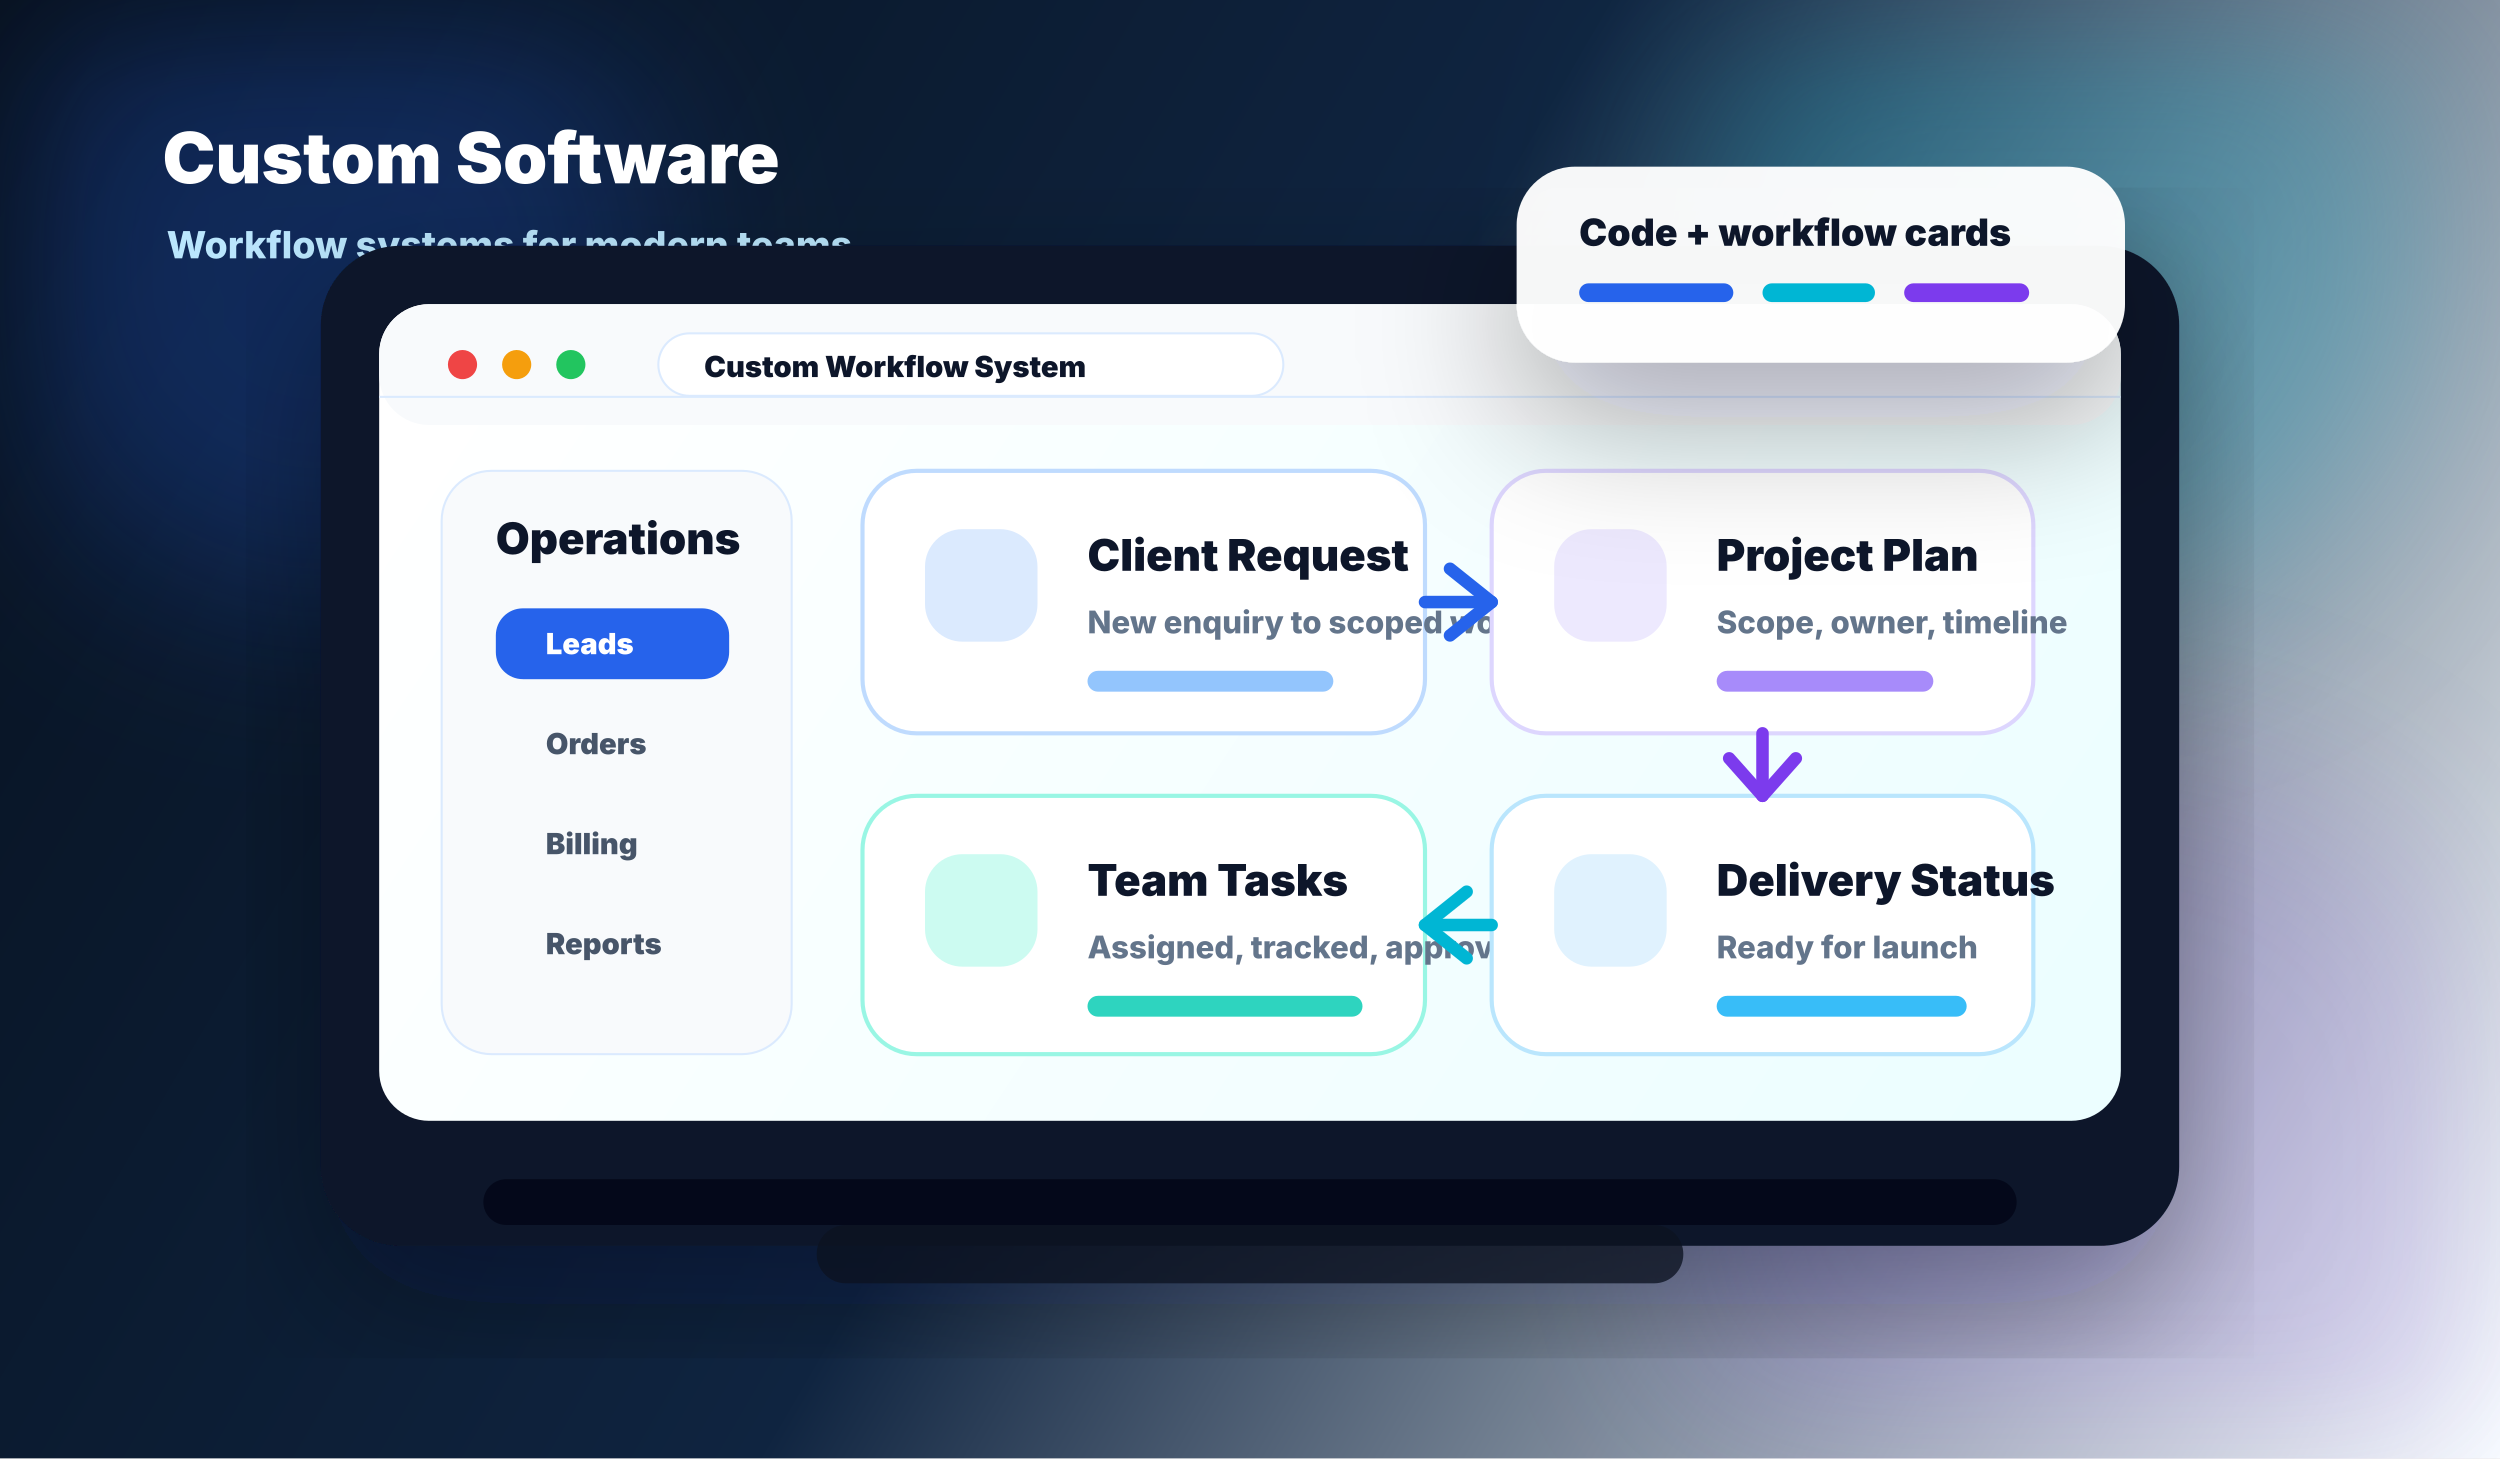
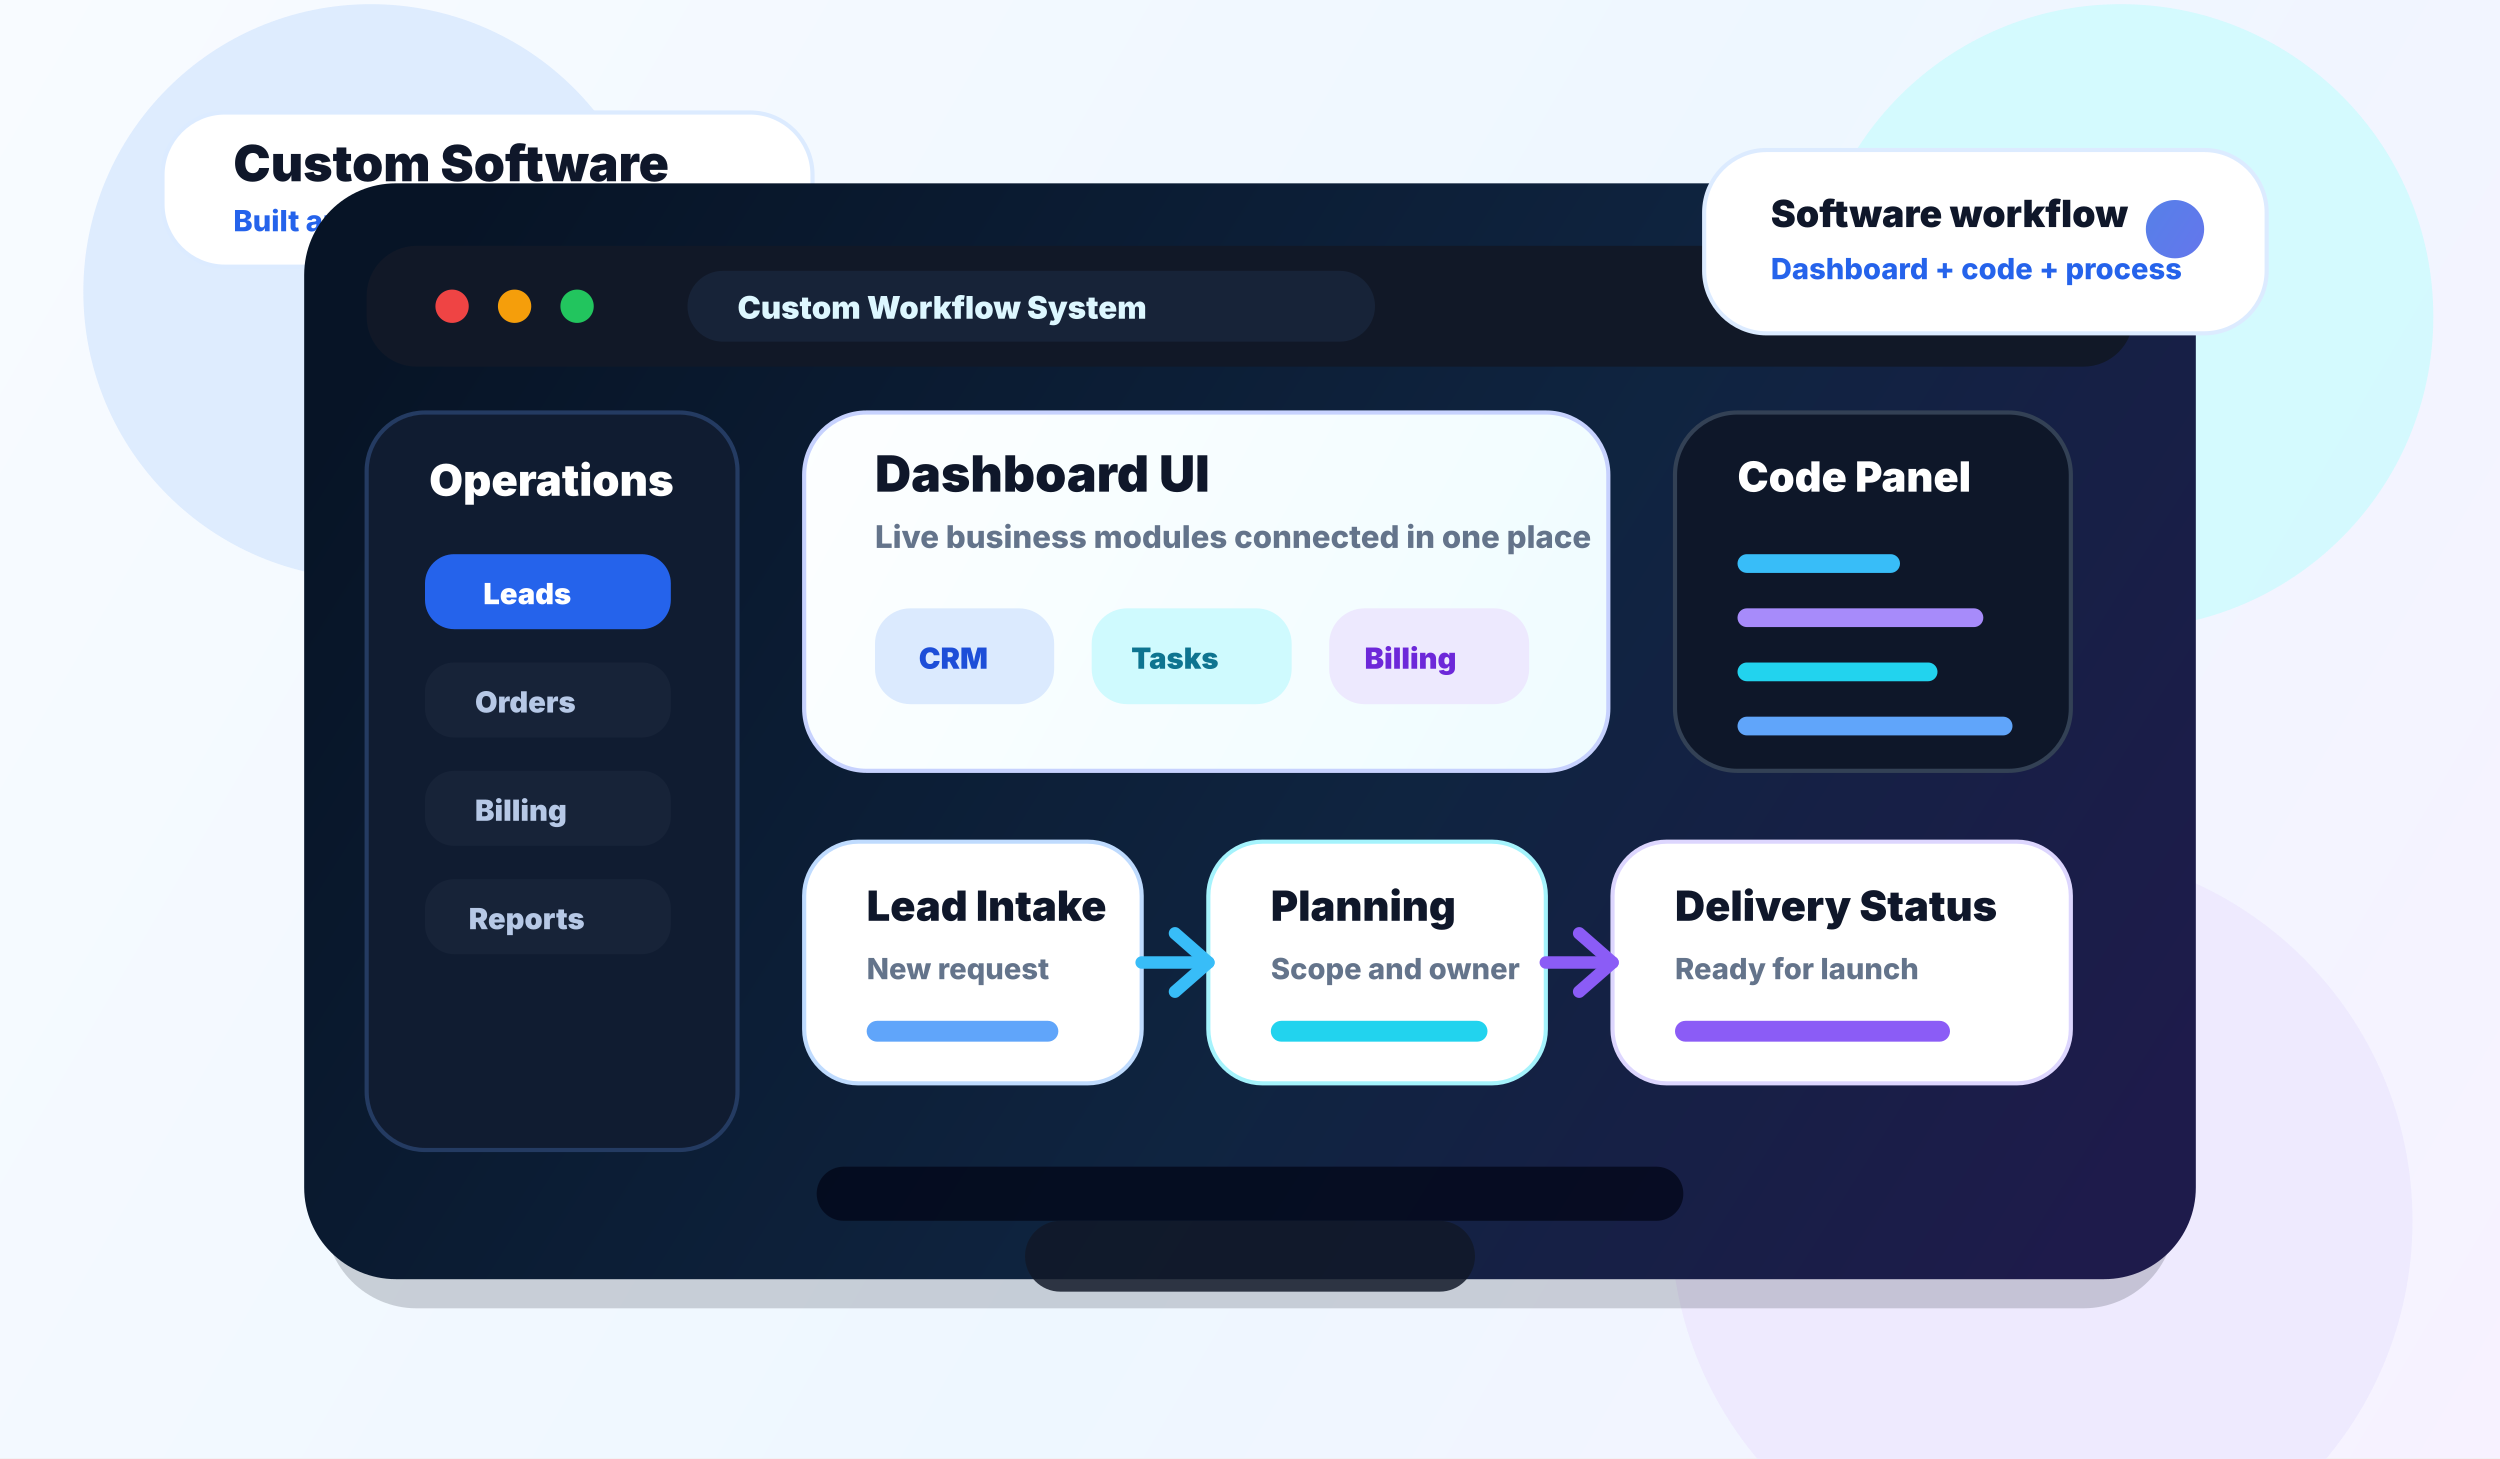
<svg xmlns="http://www.w3.org/2000/svg" width="1200" height="700" viewBox="0 0 1200 700" fill="none">
  <defs>
-     <linearGradient id="bg" x1="0" y1="0" x2="1200" y2="700" gradientUnits="userSpaceOnUse">
-       <stop stop-color="#07111F" />
-       <stop offset="0.48" stop-color="#0F2440" />
-       <stop offset="1" stop-color="#F8FCFF" />
+     <linearGradient id="pageBg" x1="0" y1="0" x2="1200" y2="700" gradientUnits="userSpaceOnUse">
+       <stop stop-color="#F8FBFF" />
+       <stop offset="0.55" stop-color="#EEF7FF" />
+       <stop offset="1" stop-color="#F7F2FF" />
    </linearGradient>
-     <linearGradient id="screen" x1="260" y1="120" x2="940" y2="570" gradientUnits="userSpaceOnUse">
+     <linearGradient id="screenBg" x1="210" y1="118" x2="990" y2="610" gradientUnits="userSpaceOnUse">
+       <stop stop-color="#071426" />
+       <stop offset="0.58" stop-color="#0F2440" />
+       <stop offset="1" stop-color="#1E1B4B" />
+     </linearGradient>
+     <linearGradient id="accent" x1="270" y1="150" x2="900" y2="560" gradientUnits="userSpaceOnUse">
+       <stop stop-color="#2563EB" />
+       <stop offset="0.52" stop-color="#06B6D4" />
+       <stop offset="1" stop-color="#8B5CF6" />
+     </linearGradient>
+     <linearGradient id="glass" x1="300" y1="220" x2="860" y2="530" gradientUnits="userSpaceOnUse">
      <stop stop-color="#FFFFFF" />
-       <stop offset="1" stop-color="#ECFEFF" />
+       <stop offset="1" stop-color="#EAFBFF" />
    </linearGradient>
-     <linearGradient id="accent" x1="270" y1="160" x2="850" y2="520" gradientUnits="userSpaceOnUse">
-       <stop stop-color="#2563EB" />
-       <stop offset="0.48" stop-color="#06B6D4" />
-       <stop offset="1" stop-color="#7C3AED" />
-     </linearGradient>
-     <filter id="shadow" x="118" y="62" width="964" height="590" filterUnits="userSpaceOnUse" color-interpolation-filters="sRGB">
-       <feDropShadow dx="0" dy="28" stdDeviation="36" flood-color="#020617" flood-opacity="0.34" />
-     </filter>
-     <filter id="soft" x="0" y="0" width="1200" height="700" filterUnits="userSpaceOnUse" color-interpolation-filters="sRGB">
-       <feGaussianBlur stdDeviation="45" />
-     </filter>
  </defs>
-   <rect width="1200" height="700" fill="url(#bg)" />
-   <circle cx="155" cy="128" r="160" fill="#2563EB" opacity="0.25" filter="url(#soft)" />
-   <circle cx="986" cy="120" r="180" fill="#06B6D4" opacity="0.25" filter="url(#soft)" />
-   <circle cx="1012" cy="572" r="210" fill="#7C3AED" opacity="0.14" filter="url(#soft)" />
-   <text x="78" y="88" font-family="Inter, Arial, sans-serif" font-size="34" font-weight="900" fill="white">Custom Software</text>
-   <text x="80" y="124" font-family="Inter, Arial, sans-serif" font-size="18" font-weight="800" fill="#BAE6FD">Workflow systems for modern teams</text>
-   <g filter="url(#shadow)">
-     <rect x="154" y="118" width="892" height="480" rx="38" fill="#0F172A" />
-     <rect x="182" y="146" width="836" height="392" rx="24" fill="url(#screen)" />
-     <rect x="182" y="146" width="836" height="58" rx="24" fill="#F8FAFC" />
-     <rect x="182" y="190" width="836" height="1" fill="#DBEAFE" />
-     <circle cx="222" cy="175" r="7" fill="#EF4444" />
-     <circle cx="248" cy="175" r="7" fill="#F59E0B" />
-     <circle cx="274" cy="175" r="7" fill="#22C55E" />
-     <rect x="316" y="160" width="300" height="30" rx="15" fill="white" stroke="#DBEAFE" />
-     <text x="338" y="181" font-family="Inter, Arial, sans-serif" font-size="14" font-weight="900" fill="#0F172A">Custom Workflow System</text>
-     <rect x="212" y="226" width="168" height="280" rx="24" fill="#F8FAFC" stroke="#DBEAFE" />
-     <text x="238" y="266" font-family="Inter, Arial, sans-serif" font-size="21" font-weight="900" fill="#0F172A">Operations</text>
-     <rect x="238" y="292" width="112" height="34" rx="13" fill="#2563EB" />
-     <text x="262" y="314" font-family="Inter, Arial, sans-serif" font-size="14" font-weight="900" fill="white">Leads</text>
-     <text x="262" y="362" font-family="Inter, Arial, sans-serif" font-size="14" font-weight="900" fill="#475569">Orders</text>
-     <text x="262" y="410" font-family="Inter, Arial, sans-serif" font-size="14" font-weight="900" fill="#475569">Billing</text>
-     <text x="262" y="458" font-family="Inter, Arial, sans-serif" font-size="14" font-weight="900" fill="#475569">Reports</text>
-     <rect x="414" y="226" width="270" height="126" rx="26" fill="white" stroke="#BFDBFE" stroke-width="2" />
-     <rect x="444" y="254" width="54" height="54" rx="18" fill="#DBEAFE" />
-     <text x="522" y="274" font-family="Inter, Arial, sans-serif" font-size="21" font-weight="900" fill="#0F172A">Client Request</text>
-     <text x="522" y="304" font-family="Inter, Arial, sans-serif" font-size="15" font-weight="800" fill="#64748B">New enquiry to scoped work</text>
-     <rect x="522" y="322" width="118" height="10" rx="5" fill="#93C5FD" />
-     <rect x="716" y="226" width="260" height="126" rx="26" fill="white" stroke="#DDD6FE" stroke-width="2" />
-     <rect x="746" y="254" width="54" height="54" rx="18" fill="#EDE9FE" />
-     <text x="824" y="274" font-family="Inter, Arial, sans-serif" font-size="21" font-weight="900" fill="#0F172A">Project Plan</text>
-     <text x="824" y="304" font-family="Inter, Arial, sans-serif" font-size="15" font-weight="800" fill="#64748B">Scope, owner, timeline</text>
-     <rect x="824" y="322" width="104" height="10" rx="5" fill="#A78BFA" />
-     <rect x="414" y="382" width="270" height="124" rx="26" fill="white" stroke="#99F6E4" stroke-width="2" />
-     <rect x="444" y="410" width="54" height="54" rx="18" fill="#CCFBF1" />
-     <text x="522" y="430" font-family="Inter, Arial, sans-serif" font-size="21" font-weight="900" fill="#0F172A">Team Tasks</text>
-     <text x="522" y="460" font-family="Inter, Arial, sans-serif" font-size="15" font-weight="800" fill="#64748B">Assigned, tracked, approved</text>
-     <rect x="522" y="478" width="132" height="10" rx="5" fill="#2DD4BF" />
-     <rect x="716" y="382" width="260" height="124" rx="26" fill="white" stroke="#BAE6FD" stroke-width="2" />
-     <rect x="746" y="410" width="54" height="54" rx="18" fill="#E0F2FE" />
-     <text x="824" y="430" font-family="Inter, Arial, sans-serif" font-size="21" font-weight="900" fill="#0F172A">Delivery Status</text>
-     <text x="824" y="460" font-family="Inter, Arial, sans-serif" font-size="15" font-weight="800" fill="#64748B">Ready for launch</text>
-     <rect x="824" y="478" width="120" height="10" rx="5" fill="#38BDF8" />
-     <path d="M684 289H716" stroke="#2563EB" stroke-width="6" stroke-linecap="round" />
-     <path d="M696 273L716 289L696 305" stroke="#2563EB" stroke-width="6" stroke-linecap="round" stroke-linejoin="round" />
-     <path d="M846 352V382" stroke="#7C3AED" stroke-width="6" stroke-linecap="round" />
-     <path d="M830 364L846 382L862 364" stroke="#7C3AED" stroke-width="6" stroke-linecap="round" stroke-linejoin="round" />
-     <path d="M716 444H684" stroke="#06B6D4" stroke-width="6" stroke-linecap="round" />
-     <path d="M704 428L684 444L704 460" stroke="#06B6D4" stroke-width="6" stroke-linecap="round" stroke-linejoin="round" />
-   </g>
-   <g filter="url(#shadow)">
-     <rect x="728" y="80" width="292" height="94" rx="28" fill="#FFFFFF" opacity="0.96" />
-     <text x="758" y="118" font-family="Inter, Arial, sans-serif" font-size="18" font-weight="900" fill="#0F172A">Code + workflow cards</text>
-     <rect x="758" y="136" width="74" height="9" rx="4.5" fill="#2563EB" />
-     <rect x="846" y="136" width="54" height="9" rx="4.5" fill="#06B6D4" />
-     <rect x="914" y="136" width="60" height="9" rx="4.5" fill="#7C3AED" />
-   </g>
-   <rect x="232" y="566" width="736" height="22" rx="11" fill="#020617" opacity="0.85" />
-   <rect x="392" y="588" width="416" height="28" rx="14" fill="#0B1220" opacity="0.78" />
+   <rect width="1200" height="700" fill="url(#pageBg)" />
+   <circle cx="178" cy="140" r="138" fill="#DBEAFE" opacity="0.9" />
+   <circle cx="1018" cy="152" r="150" fill="#CFFAFE" opacity="0.85" />
+   <circle cx="980" cy="586" r="178" fill="#EDE9FE" opacity="0.9" />
+   <rect x="78" y="54" width="312" height="74" rx="30" fill="#FFFFFF" stroke="#DCEBFF" stroke-width="2" />
+   <text x="112" y="87" font-family="Inter, Arial, sans-serif" font-size="24" font-weight="900" fill="#0F172A">Custom Software</text>
+   <text x="112" y="111" font-family="Inter, Arial, sans-serif" font-size="14" font-weight="800" fill="#2563EB">Built around your real workflow</text>
+   <rect x="156" y="102" width="888" height="526" rx="44" fill="#0B1220" opacity="0.18" />
+   <rect x="146" y="88" width="908" height="526" rx="44" fill="url(#screenBg)" />
+   <rect x="176" y="118" width="848" height="58" rx="24" fill="#111827" />
+   <circle cx="217" cy="147" r="8" fill="#EF4444" />
+   <circle cx="247" cy="147" r="8" fill="#F59E0B" />
+   <circle cx="277" cy="147" r="8" fill="#22C55E" />
+   <rect x="330" y="130" width="330" height="34" rx="17" fill="#172338" />
+   <text x="354" y="153" font-family="Inter, Arial, sans-serif" font-size="15" font-weight="900" fill="#DDF7FF">Custom Workflow System</text>
+   <rect x="176" y="198" width="178" height="354" rx="28" fill="#101C31" stroke="#243B62" stroke-width="2" />
+   <text x="206" y="238" font-family="Inter, Arial, sans-serif" font-size="21" font-weight="900" fill="#FFFFFF">Operations</text>
+   <rect x="204" y="266" width="118" height="36" rx="14" fill="#2563EB" />
+   <text x="232" y="290" font-family="Inter, Arial, sans-serif" font-size="14" font-weight="900" fill="#FFFFFF">Leads</text>
+   <rect x="204" y="318" width="118" height="36" rx="14" fill="#172338" />
+   <text x="228" y="342" font-family="Inter, Arial, sans-serif" font-size="14" font-weight="900" fill="#B6C8E6">Orders</text>
+   <rect x="204" y="370" width="118" height="36" rx="14" fill="#172338" />
+   <text x="228" y="394" font-family="Inter, Arial, sans-serif" font-size="14" font-weight="900" fill="#B6C8E6">Billing</text>
+   <rect x="204" y="422" width="118" height="36" rx="14" fill="#172338" />
+   <text x="225" y="446" font-family="Inter, Arial, sans-serif" font-size="14" font-weight="900" fill="#B6C8E6">Reports</text>
+   <rect x="386" y="198" width="386" height="172" rx="30" fill="url(#glass)" stroke="#C7D2FE" stroke-width="2" />
+   <text x="420" y="236" font-family="Inter, Arial, sans-serif" font-size="24" font-weight="900" fill="#0F172A">Dashboard UI</text>
+   <text x="420" y="263" font-family="Inter, Arial, sans-serif" font-size="15" font-weight="800" fill="#64748B">Live business modules connected in one place</text>
+   <rect x="420" y="292" width="86" height="46" rx="17" fill="#DBEAFE" />
+   <text x="441" y="321" font-family="Inter, Arial, sans-serif" font-size="14" font-weight="900" fill="#1D4ED8">CRM</text>
+   <rect x="524" y="292" width="96" height="46" rx="17" fill="#CFFAFE" />
+   <text x="543" y="321" font-family="Inter, Arial, sans-serif" font-size="14" font-weight="900" fill="#0E7490">Tasks</text>
+   <rect x="638" y="292" width="96" height="46" rx="17" fill="#EDE9FE" />
+   <text x="655" y="321" font-family="Inter, Arial, sans-serif" font-size="14" font-weight="900" fill="#6D28D9">Billing</text>
+   <rect x="804" y="198" width="190" height="172" rx="30" fill="#0E1729" stroke="#334155" stroke-width="2" />
+   <text x="834" y="236" font-family="Inter, Arial, sans-serif" font-size="20" font-weight="900" fill="#FFFFFF">Code Panel</text>
+   <rect x="834" y="266" width="78" height="9" rx="4.5" fill="#38BDF8" />
+   <rect x="834" y="292" width="118" height="9" rx="4.5" fill="#A78BFA" />
+   <rect x="834" y="318" width="96" height="9" rx="4.5" fill="#22D3EE" />
+   <rect x="834" y="344" width="132" height="9" rx="4.5" fill="#60A5FA" />
+   <rect x="386" y="404" width="162" height="116" rx="26" fill="#FFFFFF" stroke="#BFDBFE" stroke-width="2" />
+   <text x="416" y="442" font-family="Inter, Arial, sans-serif" font-size="20" font-weight="900" fill="#0F172A">Lead Intake</text>
+   <text x="416" y="470" font-family="Inter, Arial, sans-serif" font-size="14" font-weight="800" fill="#64748B">New request</text>
+   <rect x="416" y="490" width="92" height="10" rx="5" fill="#60A5FA" />
+   <rect x="580" y="404" width="162" height="116" rx="26" fill="#FFFFFF" stroke="#A5F3FC" stroke-width="2" />
+   <text x="610" y="442" font-family="Inter, Arial, sans-serif" font-size="20" font-weight="900" fill="#0F172A">Planning</text>
+   <text x="610" y="470" font-family="Inter, Arial, sans-serif" font-size="14" font-weight="800" fill="#64748B">Scope and owner</text>
+   <rect x="610" y="490" width="104" height="10" rx="5" fill="#22D3EE" />
+   <rect x="774" y="404" width="220" height="116" rx="26" fill="#FFFFFF" stroke="#DDD6FE" stroke-width="2" />
+   <text x="804" y="442" font-family="Inter, Arial, sans-serif" font-size="20" font-weight="900" fill="#0F172A">Delivery Status</text>
+   <text x="804" y="470" font-family="Inter, Arial, sans-serif" font-size="14" font-weight="800" fill="#64748B">Ready for launch</text>
+   <rect x="804" y="490" width="132" height="10" rx="5" fill="#8B5CF6" />
+   <path d="M548 462H580" stroke="#38BDF8" stroke-width="6" stroke-linecap="round" />
+   <path d="M564 448L580 462L564 476" stroke="#38BDF8" stroke-width="6" stroke-linecap="round" stroke-linejoin="round" />
+   <path d="M742 462H774" stroke="#8B5CF6" stroke-width="6" stroke-linecap="round" />
+   <path d="M758 448L774 462L758 476" stroke="#8B5CF6" stroke-width="6" stroke-linecap="round" stroke-linejoin="round" />
+   <rect x="392" y="560" width="416" height="26" rx="13" fill="#020617" opacity="0.75" />
+   <rect x="492" y="586" width="216" height="34" rx="17" fill="#111827" opacity="0.84" />
+   <rect x="818" y="72" width="270" height="88" rx="30" fill="#FFFFFF" stroke="#DCEBFF" stroke-width="2" />
+   <text x="850" y="109" font-family="Inter, Arial, sans-serif" font-size="18" font-weight="900" fill="#0F172A">Software workflow</text>
+   <text x="850" y="134" font-family="Inter, Arial, sans-serif" font-size="14" font-weight="800" fill="#2563EB">Dashboard + code + process</text>
+   <rect x="1030" y="96" width="28" height="28" rx="14" fill="url(#accent)" />
</svg>
